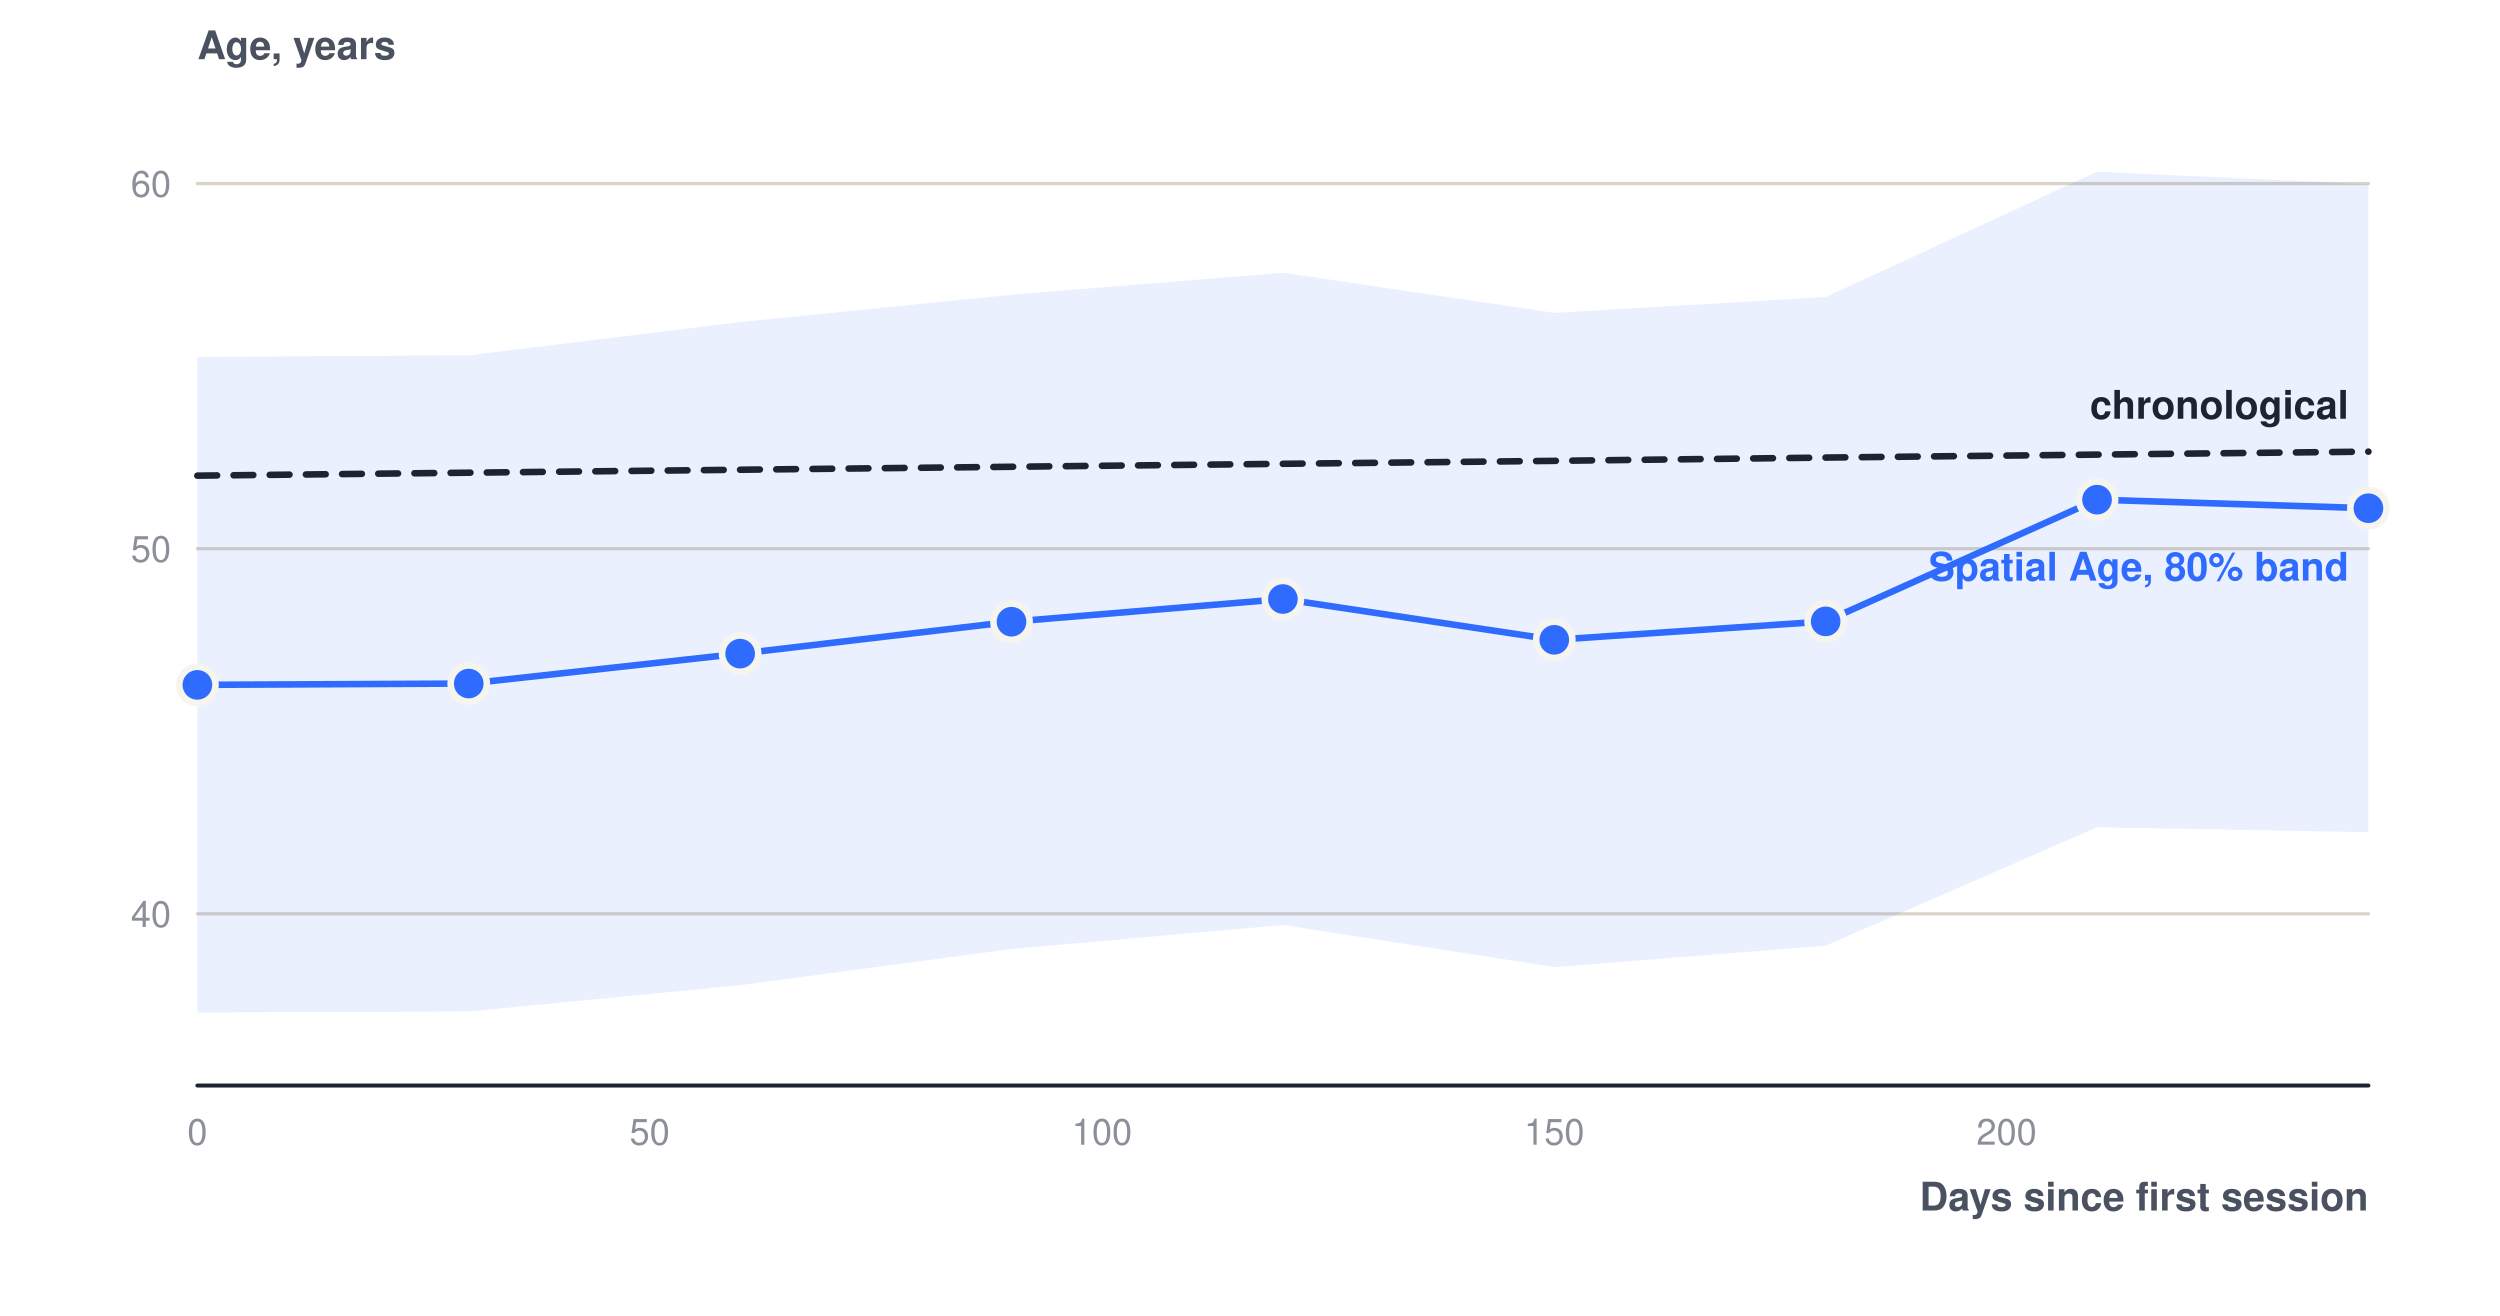
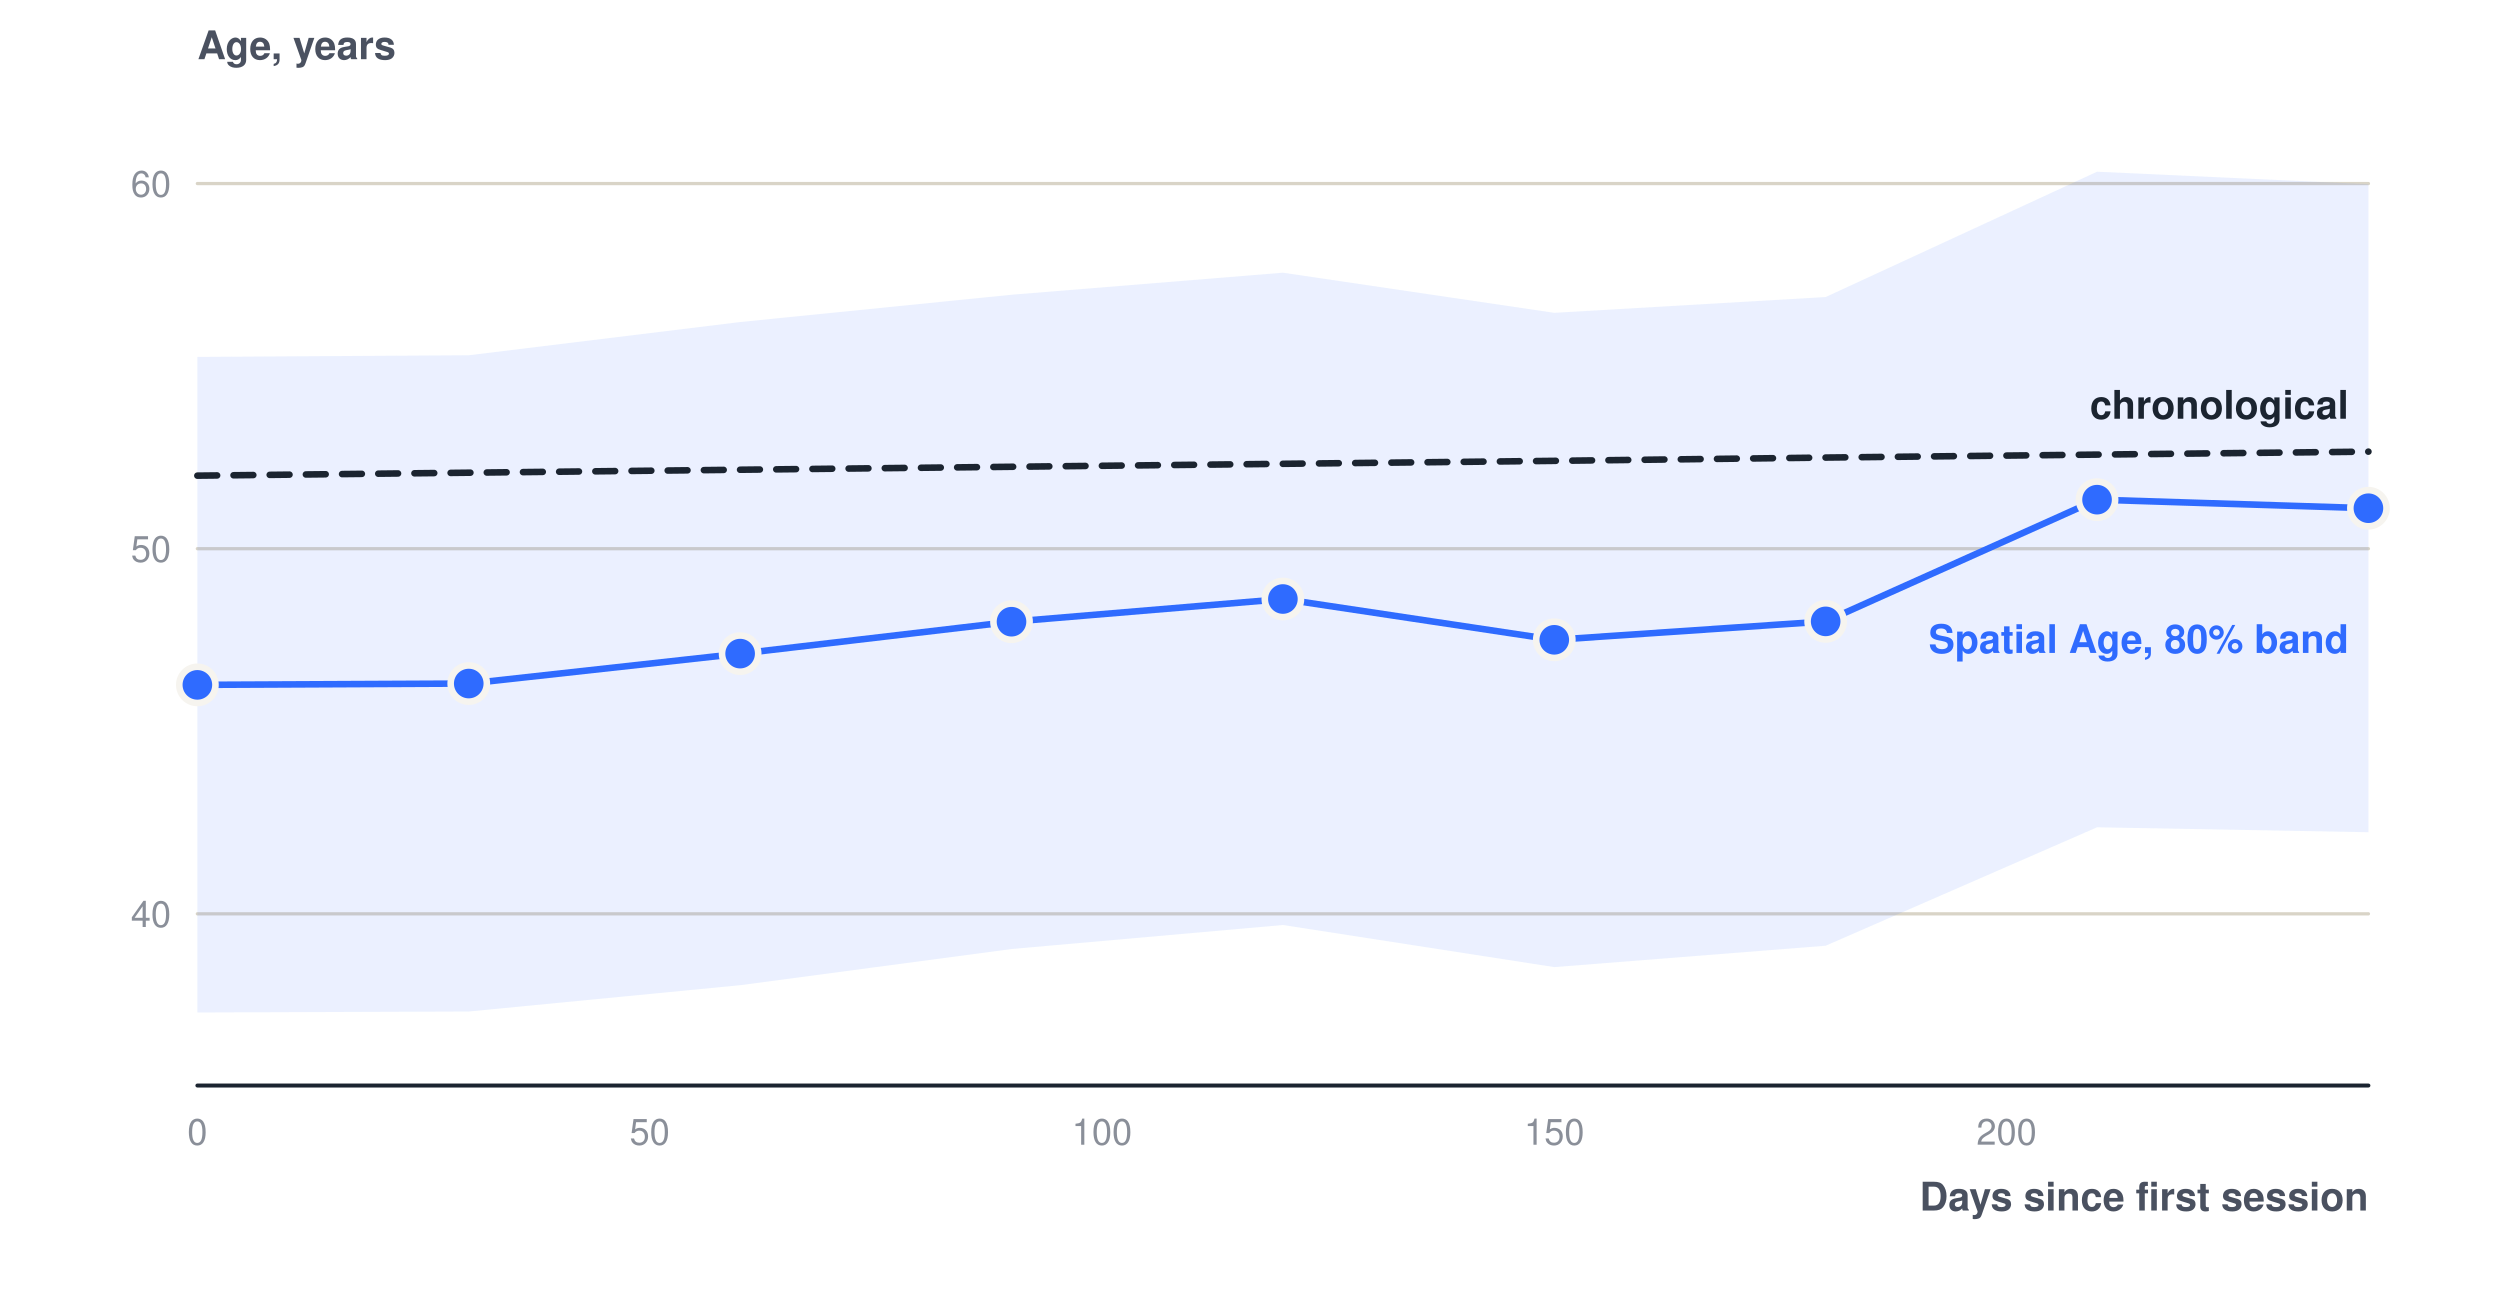
<svg xmlns="http://www.w3.org/2000/svg" viewBox="0 0 760 400" width="760" height="400">
  <line x1="60.0" y1="277.8" x2="720.0" y2="277.8" stroke="#d9d4c7" stroke-width="1" stroke-linecap="round" />
  <text x="52.0" y="281.8" font-size="11" fill="#8a8f99" font-weight="400" text-anchor="end" font-family="Helvetica Neue, Helvetica, Arial, sans-serif">40</text>
  <line x1="60.0" y1="166.8" x2="720.0" y2="166.8" stroke="#d9d4c7" stroke-width="1" stroke-linecap="round" />
  <text x="52.0" y="170.8" font-size="11" fill="#8a8f99" font-weight="400" text-anchor="end" font-family="Helvetica Neue, Helvetica, Arial, sans-serif">50</text>
  <line x1="60.0" y1="55.8" x2="720.0" y2="55.8" stroke="#d9d4c7" stroke-width="1" stroke-linecap="round" />
  <text x="52.0" y="59.8" font-size="11" fill="#8a8f99" font-weight="400" text-anchor="end" font-family="Helvetica Neue, Helvetica, Arial, sans-serif">60</text>
  <text x="60.0" y="348.0" font-size="11" fill="#8a8f99" font-weight="400" text-anchor="middle" font-family="Helvetica Neue, Helvetica, Arial, sans-serif">0</text>
  <text x="197.5" y="348.0" font-size="11" fill="#8a8f99" font-weight="400" text-anchor="middle" font-family="Helvetica Neue, Helvetica, Arial, sans-serif">50</text>
  <text x="335.0" y="348.0" font-size="11" fill="#8a8f99" font-weight="400" text-anchor="middle" font-family="Helvetica Neue, Helvetica, Arial, sans-serif">100</text>
  <text x="472.5" y="348.0" font-size="11" fill="#8a8f99" font-weight="400" text-anchor="middle" font-family="Helvetica Neue, Helvetica, Arial, sans-serif">150</text>
  <text x="610.0" y="348.0" font-size="11" fill="#8a8f99" font-weight="400" text-anchor="middle" font-family="Helvetica Neue, Helvetica, Arial, sans-serif">200</text>
  <line x1="60.0" y1="330.0" x2="720.0" y2="330.0" stroke="#1b2430" stroke-width="1.2" stroke-linecap="round" />
  <text x="720.0" y="368.0" font-size="12" fill="#4a5160" font-weight="600" text-anchor="end" font-family="Helvetica Neue, Helvetica, Arial, sans-serif">Days since first session</text>
  <text x="60.0" y="18.0" font-size="12" fill="#4a5160" font-weight="600" text-anchor="start" font-family="Helvetica Neue, Helvetica, Arial, sans-serif">Age, years</text>
  <polygon points="60.0,108.5 142.5,108.0 225.0,97.9 307.5,89.6 390.0,82.9 472.5,95.1 555.0,90.3 637.5,52.2 720.0,56.0 720.0,253.0 637.5,251.5 555.0,287.5 472.5,294.0 390.0,281.2 307.5,288.5 225.0,299.5 142.5,307.5 60.0,307.8" fill="#2f6bff" opacity="0.10" />
  <polyline points="60.0,144.6 142.5,143.7 225.0,142.8 307.5,141.9 390.0,141.0 472.5,140.1 555.0,139.1 637.5,138.2 720.0,137.3" fill="none" stroke="#1b2430" stroke-width="2" stroke-linecap="round" stroke-linejoin="round" stroke-dasharray="6 5" />
  <polyline points="60.0,208.2 142.5,207.8 225.0,198.7 307.5,189.0 390.0,182.1 472.5,194.5 555.0,188.9 637.5,151.9 720.0,154.5" fill="none" stroke="#2f6bff" stroke-width="2" stroke-linecap="round" stroke-linejoin="round" />
  <circle cx="60.0" cy="208.2" r="5.5" fill="#2f6bff" stroke="#f6f4ef" stroke-width="2" />
  <circle cx="142.5" cy="207.8" r="5.5" fill="#2f6bff" stroke="#f6f4ef" stroke-width="2" />
  <circle cx="225.0" cy="198.7" r="5.5" fill="#2f6bff" stroke="#f6f4ef" stroke-width="2" />
  <circle cx="307.5" cy="189.0" r="5.5" fill="#2f6bff" stroke="#f6f4ef" stroke-width="2" />
  <circle cx="390.0" cy="182.1" r="5.5" fill="#2f6bff" stroke="#f6f4ef" stroke-width="2" />
  <circle cx="472.5" cy="194.5" r="5.5" fill="#2f6bff" stroke="#f6f4ef" stroke-width="2" />
  <circle cx="555.0" cy="188.9" r="5.5" fill="#2f6bff" stroke="#f6f4ef" stroke-width="2" />
  <circle cx="637.5" cy="151.9" r="5.5" fill="#2f6bff" stroke="#f6f4ef" stroke-width="2" />
  <circle cx="720.0" cy="154.5" r="5.5" fill="#2f6bff" stroke="#f6f4ef" stroke-width="2" />
  <text x="714.0" y="127.3" font-size="12" fill="#1b2430" font-weight="600" text-anchor="end" font-family="Helvetica Neue, Helvetica, Arial, sans-serif">chronological</text>
-   <text x="714.0" y="176.5" font-size="12" fill="#2f6bff" font-weight="600" text-anchor="end" font-family="Helvetica Neue, Helvetica, Arial, sans-serif">Spatial Age, 80% band</text>
+   <text x="714.0" y="198.5" font-size="12" fill="#2f6bff" font-weight="600" text-anchor="end" font-family="Helvetica Neue, Helvetica, Arial, sans-serif">Spatial Age, 80% band</text>
</svg>
